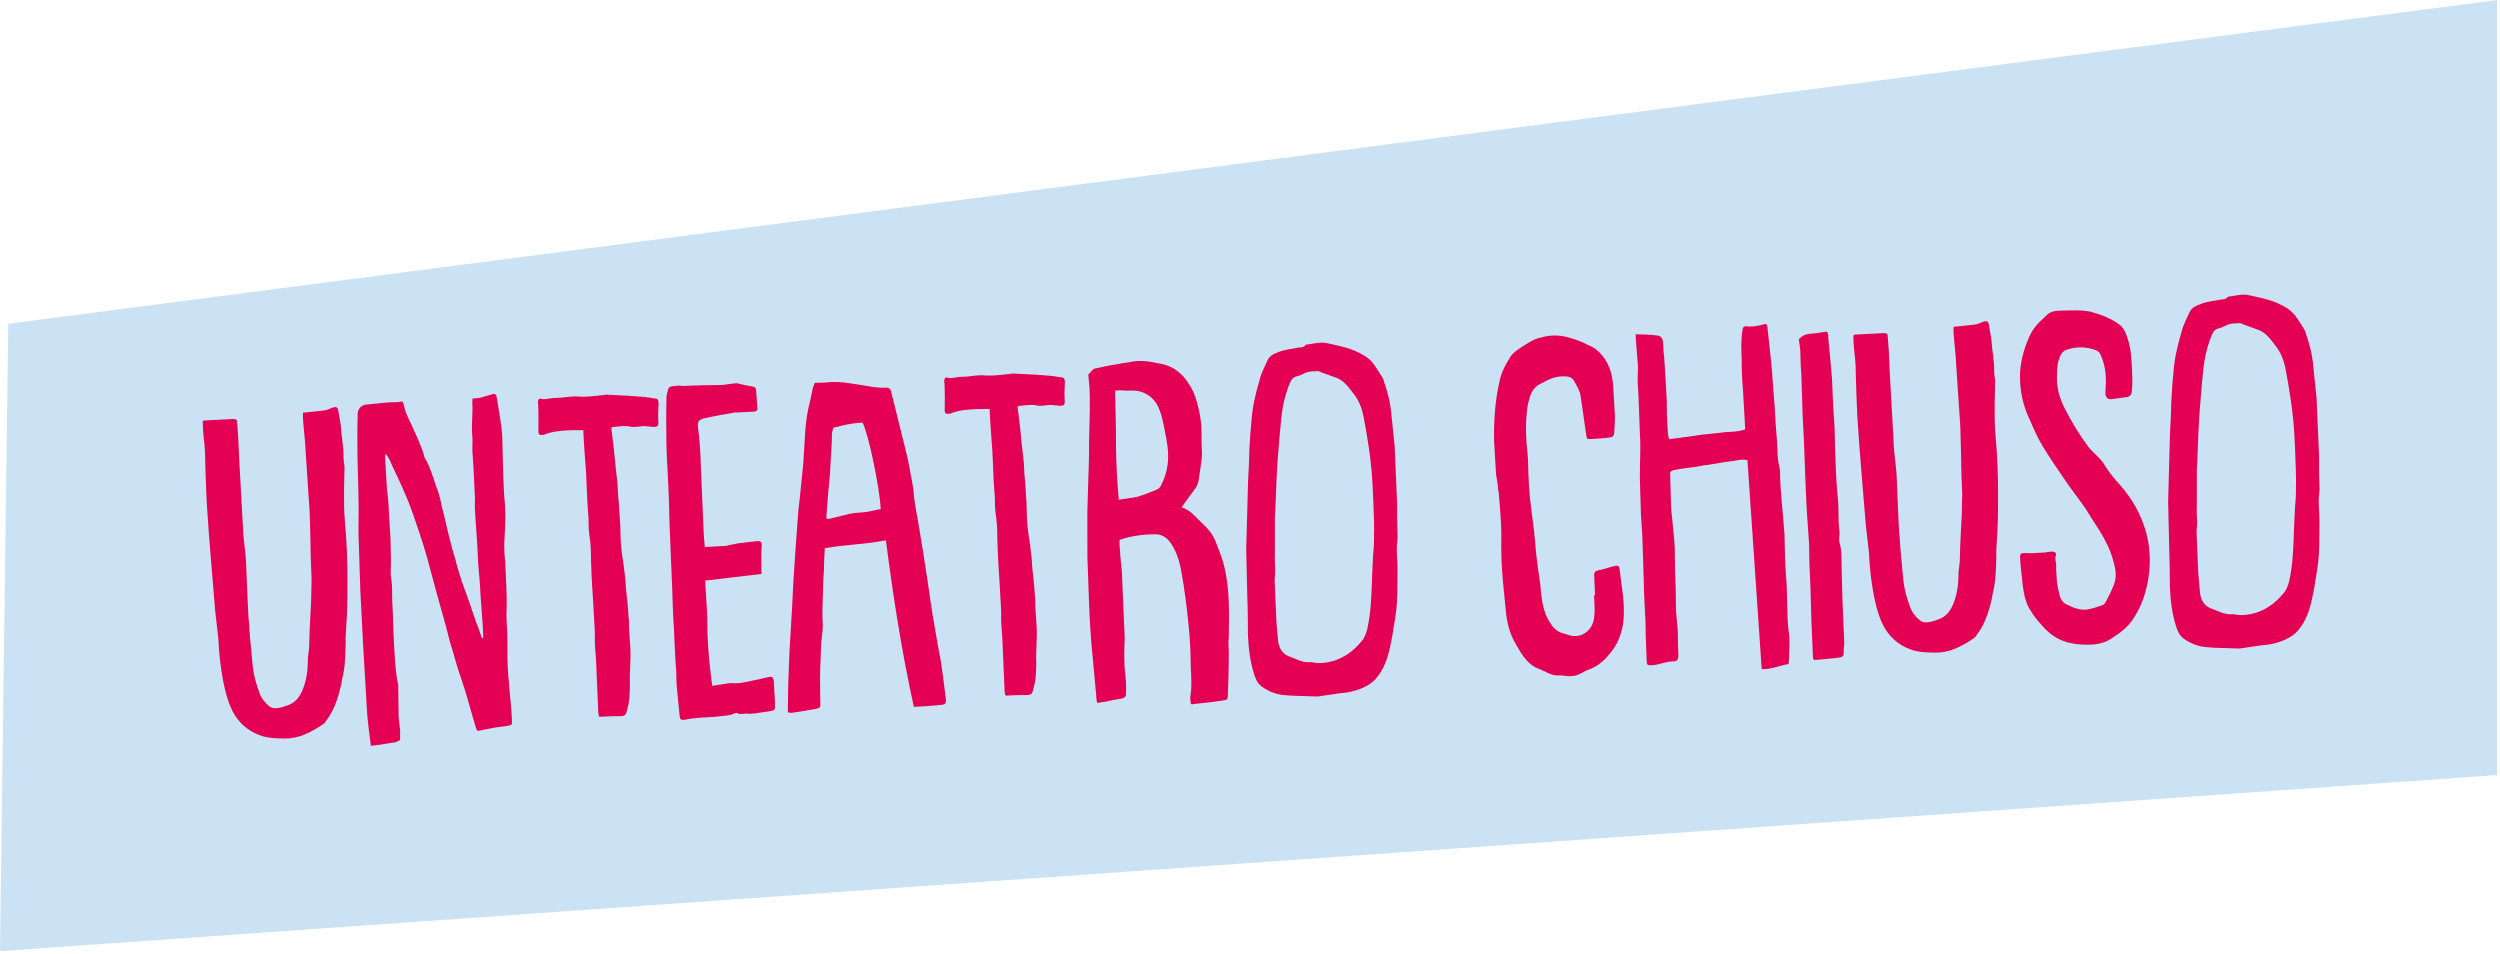
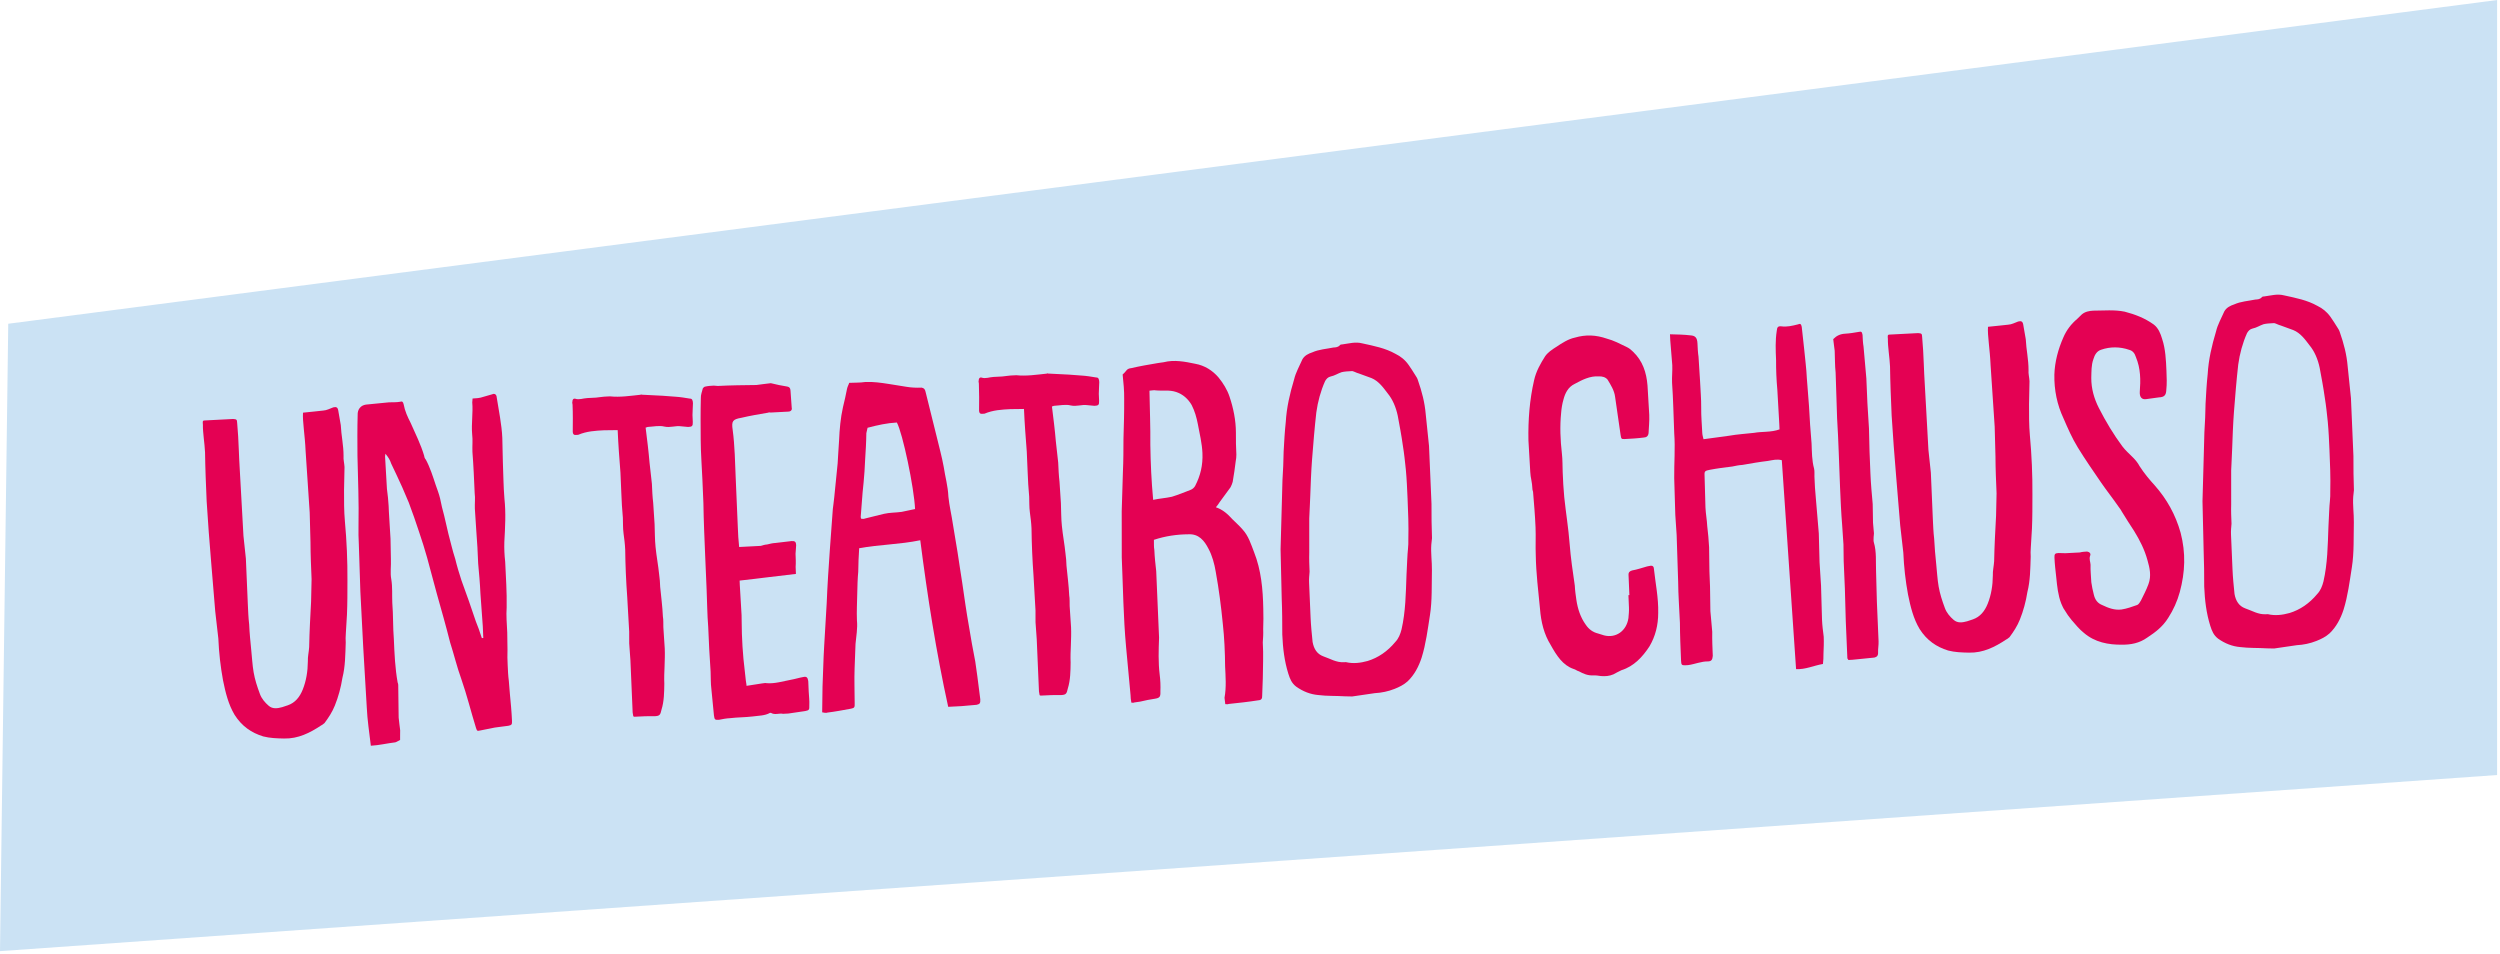
<svg xmlns="http://www.w3.org/2000/svg" width="100%" height="100%" viewBox="0 0 291 111" version="1.1" xml:space="preserve" style="fill-rule:evenodd;clip-rule:evenodd;stroke-linejoin:round;stroke-miterlimit:2;">
  <g transform="matrix(0.920365,0,0,1.6692,-81.0529,-833.065)">
    <path d="M89.109,521.656L88.066,565.407L403.878,553.126L403.878,499.082L89.109,521.656Z" style="fill:rgb(203,226,244);" />
  </g>
-   <g transform="matrix(1.48417,-0.0772188,0.0700293,1.63654,77.5389,84.8914)">
+   <g transform="matrix(1.48417,-0.0772188,0.0700293,1.63654,81.5389,84.8914)">
    <g transform="matrix(37.856,-8.88178e-16,0,37.856,-9.304,-7.10543e-15)">
      <path d="M0.101,-0.569C0.101,-0.541 0.102,-0.515 0.103,-0.489L0.103,-0.45C0.103,-0.435 0.103,-0.42 0.104,-0.404C0.104,-0.395 0.103,-0.385 0.104,-0.375C0.105,-0.365 0.106,-0.355 0.106,-0.344C0.105,-0.315 0.105,-0.285 0.106,-0.255C0.106,-0.233 0.107,-0.212 0.107,-0.19C0.107,-0.183 0.106,-0.175 0.106,-0.168C0.106,-0.157 0.107,-0.147 0.107,-0.136L0.107,-0.038C0.107,-0.036 0.108,-0.033 0.108,-0.031C0.109,-0.03 0.11,-0.03 0.111,-0.03C0.125,-0.03 0.138,-0.03 0.152,-0.029C0.163,-0.029 0.164,-0.031 0.167,-0.041C0.173,-0.056 0.174,-0.073 0.175,-0.089C0.175,-0.1 0.176,-0.111 0.177,-0.121C0.178,-0.133 0.179,-0.144 0.179,-0.155C0.179,-0.168 0.178,-0.181 0.178,-0.195C0.178,-0.201 0.179,-0.209 0.178,-0.215C0.178,-0.234 0.176,-0.253 0.175,-0.271C0.175,-0.279 0.175,-0.286 0.174,-0.294C0.173,-0.311 0.17,-0.329 0.169,-0.346C0.168,-0.36 0.169,-0.375 0.169,-0.389C0.169,-0.402 0.168,-0.416 0.168,-0.429C0.167,-0.441 0.167,-0.453 0.167,-0.465C0.166,-0.478 0.165,-0.492 0.164,-0.505C0.163,-0.527 0.161,-0.549 0.159,-0.571C0.161,-0.571 0.162,-0.572 0.164,-0.572C0.175,-0.572 0.188,-0.574 0.198,-0.571C0.21,-0.568 0.221,-0.572 0.232,-0.57C0.237,-0.569 0.242,-0.569 0.247,-0.568C0.255,-0.568 0.257,-0.569 0.257,-0.577L0.257,-0.59C0.258,-0.598 0.258,-0.605 0.259,-0.612C0.259,-0.617 0.258,-0.621 0.253,-0.621C0.243,-0.623 0.233,-0.625 0.223,-0.626C0.214,-0.627 0.206,-0.628 0.197,-0.629C0.183,-0.63 0.168,-0.632 0.154,-0.633C0.153,-0.634 0.152,-0.633 0.151,-0.633C0.13,-0.632 0.109,-0.63 0.088,-0.633L0.076,-0.633C0.07,-0.633 0.064,-0.632 0.059,-0.632L0.041,-0.632C0.032,-0.632 0.024,-0.629 0.016,-0.632C0.012,-0.633 0.01,-0.63 0.01,-0.627C0.009,-0.625 0.01,-0.623 0.01,-0.621C0.01,-0.604 0.009,-0.587 0.008,-0.57C0.008,-0.566 0.01,-0.564 0.013,-0.564L0.019,-0.564C0.037,-0.57 0.055,-0.57 0.073,-0.57C0.081,-0.57 0.09,-0.569 0.101,-0.569Z" style="fill:rgb(228,1,83);fill-rule:nonzero;" />
    </g>
    <g transform="matrix(37.856,0,0,37.856,0,0)">
      <path d="M0.099,-0.077C0.099,-0.082 0.098,-0.084 0.098,-0.087C0.097,-0.101 0.096,-0.114 0.095,-0.128C0.094,-0.144 0.094,-0.159 0.094,-0.175C0.094,-0.187 0.095,-0.199 0.095,-0.21C0.095,-0.229 0.094,-0.248 0.094,-0.266L0.094,-0.275C0.134,-0.277 0.172,-0.28 0.211,-0.282L0.211,-0.295C0.212,-0.303 0.212,-0.312 0.212,-0.32C0.213,-0.325 0.213,-0.33 0.214,-0.336C0.214,-0.342 0.212,-0.344 0.205,-0.344C0.194,-0.343 0.182,-0.343 0.171,-0.342C0.165,-0.342 0.16,-0.341 0.154,-0.34C0.15,-0.34 0.145,-0.339 0.141,-0.338L0.096,-0.338C0.095,-0.351 0.095,-0.362 0.095,-0.374L0.095,-0.466C0.095,-0.497 0.096,-0.528 0.093,-0.558C0.091,-0.575 0.094,-0.578 0.112,-0.58C0.13,-0.583 0.149,-0.585 0.168,-0.587C0.17,-0.588 0.171,-0.587 0.173,-0.587L0.21,-0.587C0.215,-0.587 0.218,-0.59 0.217,-0.594C0.217,-0.605 0.216,-0.615 0.216,-0.626C0.216,-0.631 0.214,-0.633 0.21,-0.634C0.199,-0.636 0.187,-0.639 0.176,-0.642C0.171,-0.642 0.165,-0.641 0.16,-0.641C0.155,-0.641 0.151,-0.64 0.146,-0.64C0.119,-0.641 0.093,-0.642 0.066,-0.642C0.063,-0.642 0.061,-0.643 0.058,-0.643C0.052,-0.643 0.046,-0.643 0.04,-0.642C0.038,-0.642 0.036,-0.64 0.035,-0.639C0.033,-0.633 0.03,-0.627 0.03,-0.621C0.028,-0.595 0.027,-0.568 0.026,-0.542C0.025,-0.518 0.026,-0.493 0.026,-0.469L0.026,-0.424C0.025,-0.39 0.025,-0.356 0.025,-0.323L0.025,-0.262C0.025,-0.238 0.024,-0.215 0.025,-0.191C0.025,-0.163 0.025,-0.135 0.026,-0.107C0.026,-0.096 0.025,-0.085 0.026,-0.075C0.027,-0.058 0.028,-0.042 0.029,-0.025C0.03,-0.017 0.03,-0.016 0.039,-0.016C0.046,-0.017 0.054,-0.018 0.062,-0.018C0.078,-0.019 0.093,-0.018 0.109,-0.019C0.121,-0.02 0.134,-0.019 0.145,-0.024L0.147,-0.024C0.155,-0.019 0.164,-0.023 0.172,-0.021L0.183,-0.021C0.194,-0.022 0.206,-0.023 0.218,-0.024C0.226,-0.025 0.227,-0.026 0.227,-0.034C0.228,-0.043 0.227,-0.052 0.227,-0.06L0.227,-0.08C0.226,-0.087 0.224,-0.089 0.217,-0.088C0.208,-0.087 0.2,-0.085 0.191,-0.084C0.174,-0.082 0.158,-0.078 0.141,-0.08C0.138,-0.081 0.135,-0.08 0.131,-0.08C0.121,-0.079 0.111,-0.078 0.099,-0.077Z" style="fill:rgb(228,1,83);fill-rule:nonzero;" />
    </g>
    <g transform="matrix(37.856,0,0,37.856,8.97187,0)">
      <path d="M0.234,-0.333C0.244,-0.226 0.257,-0.122 0.277,-0.018L0.305,-0.018C0.315,-0.018 0.326,-0.019 0.336,-0.019C0.343,-0.02 0.344,-0.022 0.344,-0.029C0.343,-0.043 0.341,-0.058 0.34,-0.072C0.339,-0.081 0.338,-0.091 0.337,-0.1C0.333,-0.123 0.33,-0.145 0.327,-0.167C0.323,-0.194 0.32,-0.222 0.317,-0.249C0.315,-0.268 0.312,-0.287 0.31,-0.307C0.308,-0.324 0.305,-0.342 0.303,-0.359C0.301,-0.377 0.297,-0.395 0.296,-0.412C0.296,-0.432 0.291,-0.45 0.289,-0.468C0.286,-0.488 0.281,-0.507 0.277,-0.526C0.271,-0.554 0.264,-0.583 0.258,-0.611C0.257,-0.616 0.255,-0.618 0.25,-0.619C0.24,-0.619 0.229,-0.62 0.219,-0.622C0.207,-0.624 0.195,-0.627 0.183,-0.629C0.167,-0.632 0.151,-0.635 0.134,-0.635C0.123,-0.634 0.113,-0.635 0.101,-0.635C0.1,-0.632 0.097,-0.628 0.096,-0.624C0.093,-0.613 0.09,-0.602 0.086,-0.59C0.08,-0.57 0.077,-0.549 0.075,-0.528C0.073,-0.514 0.072,-0.5 0.07,-0.485C0.067,-0.464 0.063,-0.443 0.06,-0.422C0.059,-0.414 0.057,-0.407 0.056,-0.4C0.053,-0.374 0.049,-0.348 0.046,-0.322C0.042,-0.29 0.038,-0.257 0.035,-0.224C0.032,-0.198 0.029,-0.171 0.026,-0.144C0.025,-0.138 0.025,-0.131 0.024,-0.125C0.022,-0.106 0.021,-0.087 0.019,-0.068C0.018,-0.052 0.017,-0.036 0.016,-0.02C0.02,-0.019 0.024,-0.018 0.027,-0.019C0.043,-0.02 0.059,-0.022 0.076,-0.024C0.083,-0.025 0.084,-0.026 0.084,-0.034C0.085,-0.056 0.085,-0.078 0.087,-0.1C0.088,-0.115 0.09,-0.13 0.091,-0.145C0.093,-0.159 0.097,-0.174 0.096,-0.189C0.096,-0.206 0.098,-0.223 0.099,-0.239C0.1,-0.253 0.101,-0.267 0.103,-0.28C0.104,-0.294 0.105,-0.309 0.107,-0.324C0.149,-0.329 0.191,-0.327 0.234,-0.333ZM0.135,-0.549C0.156,-0.553 0.176,-0.556 0.196,-0.556C0.207,-0.536 0.226,-0.432 0.226,-0.392C0.217,-0.391 0.207,-0.389 0.198,-0.388C0.186,-0.387 0.173,-0.388 0.161,-0.386C0.148,-0.384 0.134,-0.381 0.121,-0.379C0.119,-0.378 0.117,-0.379 0.114,-0.379C0.113,-0.38 0.113,-0.382 0.113,-0.383C0.115,-0.398 0.117,-0.413 0.119,-0.428C0.12,-0.435 0.121,-0.441 0.122,-0.447C0.124,-0.461 0.126,-0.475 0.127,-0.488C0.129,-0.505 0.131,-0.522 0.132,-0.539C0.133,-0.542 0.134,-0.546 0.135,-0.549Z" style="fill:rgb(228,1,83);fill-rule:nonzero;" />
    </g>
    <g transform="matrix(37.856,0,0,37.856,22.5622,0)">
      <path d="M0.101,-0.569C0.101,-0.541 0.102,-0.515 0.103,-0.489L0.103,-0.45C0.103,-0.435 0.103,-0.42 0.104,-0.404C0.104,-0.395 0.103,-0.385 0.104,-0.375C0.105,-0.365 0.106,-0.355 0.106,-0.344C0.105,-0.315 0.105,-0.285 0.106,-0.255C0.106,-0.233 0.107,-0.212 0.107,-0.19C0.107,-0.183 0.106,-0.175 0.106,-0.168C0.106,-0.157 0.107,-0.147 0.107,-0.136L0.107,-0.038C0.107,-0.036 0.108,-0.033 0.108,-0.031C0.109,-0.03 0.11,-0.03 0.111,-0.03C0.125,-0.03 0.138,-0.03 0.152,-0.029C0.163,-0.029 0.164,-0.031 0.167,-0.041C0.173,-0.056 0.174,-0.073 0.175,-0.089C0.175,-0.1 0.176,-0.111 0.177,-0.121C0.178,-0.133 0.179,-0.144 0.179,-0.155C0.179,-0.168 0.178,-0.181 0.178,-0.195C0.178,-0.201 0.179,-0.209 0.178,-0.215C0.178,-0.234 0.176,-0.253 0.175,-0.271C0.175,-0.279 0.175,-0.286 0.174,-0.294C0.173,-0.311 0.17,-0.329 0.169,-0.346C0.168,-0.36 0.169,-0.375 0.169,-0.389C0.169,-0.402 0.168,-0.416 0.168,-0.429C0.167,-0.441 0.167,-0.453 0.167,-0.465C0.166,-0.478 0.165,-0.492 0.164,-0.505C0.163,-0.527 0.161,-0.549 0.159,-0.571C0.161,-0.571 0.162,-0.572 0.164,-0.572C0.175,-0.572 0.188,-0.574 0.198,-0.571C0.21,-0.568 0.221,-0.572 0.232,-0.57C0.237,-0.569 0.242,-0.569 0.247,-0.568C0.255,-0.568 0.257,-0.569 0.257,-0.577L0.257,-0.59C0.258,-0.598 0.258,-0.605 0.259,-0.612C0.259,-0.617 0.258,-0.621 0.253,-0.621C0.243,-0.623 0.233,-0.625 0.223,-0.626C0.214,-0.627 0.206,-0.628 0.197,-0.629C0.183,-0.63 0.168,-0.632 0.154,-0.633C0.153,-0.634 0.152,-0.633 0.151,-0.633C0.13,-0.632 0.109,-0.63 0.088,-0.633L0.076,-0.633C0.07,-0.633 0.064,-0.632 0.059,-0.632L0.041,-0.632C0.032,-0.632 0.024,-0.629 0.016,-0.632C0.012,-0.633 0.01,-0.63 0.01,-0.627C0.009,-0.625 0.01,-0.623 0.01,-0.621C0.01,-0.604 0.009,-0.587 0.008,-0.57C0.008,-0.566 0.01,-0.564 0.013,-0.564L0.019,-0.564C0.037,-0.57 0.055,-0.57 0.073,-0.57C0.081,-0.57 0.09,-0.569 0.101,-0.569Z" style="fill:rgb(228,1,83);fill-rule:nonzero;" />
    </g>
    <g transform="matrix(37.856,0,0,37.856,32.6697,0)">
      <path d="M0.222,-0.366C0.225,-0.369 0.228,-0.372 0.23,-0.375C0.238,-0.384 0.246,-0.393 0.254,-0.402C0.256,-0.405 0.258,-0.409 0.259,-0.412C0.262,-0.425 0.265,-0.438 0.267,-0.45C0.268,-0.454 0.269,-0.459 0.269,-0.463C0.269,-0.476 0.269,-0.49 0.27,-0.504C0.271,-0.527 0.267,-0.55 0.26,-0.572C0.256,-0.585 0.248,-0.598 0.239,-0.609C0.227,-0.623 0.211,-0.633 0.192,-0.637C0.171,-0.642 0.149,-0.647 0.127,-0.643C0.123,-0.643 0.119,-0.642 0.115,-0.642C0.096,-0.64 0.077,-0.638 0.059,-0.635C0.056,-0.635 0.052,-0.634 0.05,-0.632C0.047,-0.629 0.044,-0.626 0.041,-0.624C0.042,-0.609 0.043,-0.593 0.042,-0.578C0.041,-0.553 0.039,-0.528 0.037,-0.503C0.036,-0.483 0.035,-0.462 0.033,-0.442C0.031,-0.417 0.029,-0.393 0.027,-0.368C0.026,-0.339 0.024,-0.31 0.023,-0.281C0.023,-0.225 0.021,-0.169 0.024,-0.113C0.026,-0.083 0.027,-0.052 0.029,-0.022C0.029,-0.018 0.029,-0.013 0.03,-0.008C0.032,-0.008 0.034,-0.007 0.036,-0.008C0.04,-0.008 0.044,-0.009 0.048,-0.009C0.059,-0.011 0.069,-0.012 0.079,-0.013C0.089,-0.014 0.091,-0.016 0.091,-0.026C0.092,-0.037 0.092,-0.047 0.091,-0.058C0.089,-0.081 0.091,-0.104 0.093,-0.127L0.093,-0.252C0.092,-0.265 0.091,-0.278 0.091,-0.292C0.09,-0.298 0.091,-0.305 0.091,-0.311C0.115,-0.317 0.139,-0.319 0.163,-0.318C0.184,-0.318 0.195,-0.305 0.203,-0.289C0.21,-0.276 0.214,-0.26 0.216,-0.245C0.221,-0.212 0.224,-0.18 0.226,-0.147C0.228,-0.12 0.228,-0.094 0.227,-0.067C0.227,-0.048 0.228,-0.028 0.223,-0.008C0.223,-0.004 0.224,-0 0.224,0.004C0.227,0.004 0.229,0.005 0.231,0.004C0.252,0.003 0.272,0.002 0.293,-0C0.299,-0 0.301,-0.003 0.301,-0.008C0.303,-0.03 0.305,-0.052 0.306,-0.073C0.307,-0.085 0.307,-0.096 0.307,-0.108C0.308,-0.116 0.309,-0.124 0.309,-0.133C0.31,-0.146 0.311,-0.159 0.311,-0.171C0.312,-0.208 0.31,-0.244 0.297,-0.278C0.291,-0.294 0.287,-0.309 0.275,-0.322C0.269,-0.329 0.262,-0.335 0.255,-0.342C0.246,-0.352 0.236,-0.361 0.222,-0.366ZM0.093,-0.386C0.091,-0.422 0.091,-0.455 0.092,-0.489C0.094,-0.523 0.094,-0.557 0.095,-0.591C0.1,-0.591 0.104,-0.592 0.108,-0.591C0.122,-0.589 0.136,-0.591 0.15,-0.586C0.164,-0.581 0.174,-0.572 0.181,-0.56C0.187,-0.548 0.19,-0.536 0.192,-0.524C0.195,-0.505 0.199,-0.487 0.199,-0.469C0.199,-0.446 0.193,-0.427 0.181,-0.408C0.179,-0.405 0.175,-0.402 0.171,-0.401C0.158,-0.397 0.145,-0.393 0.132,-0.39C0.119,-0.388 0.106,-0.388 0.093,-0.386Z" style="fill:rgb(228,1,83);fill-rule:nonzero;" />
    </g>
    <g transform="matrix(37.856,0,0,37.856,45.0865,0)">
      <path d="M0.34,-0.351L0.34,-0.46C0.339,-0.48 0.337,-0.5 0.336,-0.52C0.335,-0.542 0.33,-0.563 0.323,-0.584C0.322,-0.588 0.32,-0.591 0.318,-0.594C0.314,-0.601 0.309,-0.608 0.305,-0.614C0.298,-0.624 0.289,-0.631 0.279,-0.636C0.258,-0.648 0.235,-0.653 0.211,-0.659C0.197,-0.663 0.184,-0.66 0.17,-0.659C0.168,-0.659 0.166,-0.659 0.165,-0.658C0.161,-0.654 0.156,-0.654 0.151,-0.654C0.137,-0.652 0.121,-0.652 0.107,-0.647C0.099,-0.645 0.091,-0.642 0.086,-0.635C0.079,-0.622 0.071,-0.611 0.067,-0.598C0.057,-0.572 0.049,-0.546 0.046,-0.519C0.043,-0.501 0.041,-0.483 0.039,-0.464C0.038,-0.446 0.036,-0.428 0.034,-0.41C0.033,-0.397 0.032,-0.384 0.031,-0.371C0.029,-0.341 0.026,-0.311 0.024,-0.281C0.023,-0.25 0.023,-0.219 0.022,-0.188C0.022,-0.166 0.021,-0.143 0.02,-0.121C0.02,-0.095 0.022,-0.071 0.029,-0.047C0.032,-0.037 0.035,-0.029 0.044,-0.022C0.058,-0.012 0.073,-0.006 0.089,-0.004C0.107,-0.001 0.125,-0.001 0.144,0.001C0.149,0.001 0.154,0.002 0.159,0.002C0.175,0.001 0.19,-0.001 0.206,-0.002C0.22,-0.002 0.234,-0.004 0.247,-0.008C0.257,-0.011 0.267,-0.015 0.275,-0.021C0.289,-0.032 0.299,-0.047 0.306,-0.064C0.316,-0.089 0.321,-0.116 0.327,-0.143C0.333,-0.17 0.333,-0.199 0.335,-0.227C0.336,-0.243 0.334,-0.259 0.336,-0.275C0.337,-0.279 0.337,-0.283 0.338,-0.287C0.338,-0.308 0.339,-0.329 0.34,-0.351ZM0.188,-0.608C0.192,-0.607 0.197,-0.604 0.201,-0.603C0.211,-0.599 0.217,-0.597 0.227,-0.593C0.241,-0.587 0.25,-0.575 0.259,-0.563C0.269,-0.551 0.275,-0.536 0.278,-0.52C0.281,-0.501 0.284,-0.482 0.286,-0.463C0.288,-0.448 0.289,-0.433 0.29,-0.418C0.291,-0.4 0.291,-0.382 0.291,-0.364C0.291,-0.339 0.291,-0.313 0.289,-0.287C0.289,-0.275 0.286,-0.263 0.285,-0.25C0.284,-0.24 0.283,-0.23 0.282,-0.22C0.279,-0.186 0.277,-0.152 0.267,-0.119C0.264,-0.11 0.26,-0.102 0.253,-0.096C0.236,-0.079 0.216,-0.068 0.194,-0.063C0.179,-0.06 0.164,-0.059 0.149,-0.063L0.145,-0.063C0.129,-0.063 0.117,-0.071 0.103,-0.076C0.09,-0.081 0.084,-0.091 0.082,-0.104C0.081,-0.119 0.08,-0.135 0.08,-0.151L0.08,-0.216C0.08,-0.223 0.081,-0.229 0.082,-0.236C0.082,-0.248 0.082,-0.26 0.083,-0.272C0.084,-0.293 0.085,-0.314 0.086,-0.336C0.087,-0.349 0.089,-0.363 0.09,-0.377C0.092,-0.4 0.094,-0.423 0.097,-0.446C0.101,-0.476 0.105,-0.505 0.11,-0.534C0.114,-0.554 0.121,-0.574 0.131,-0.592C0.134,-0.596 0.137,-0.599 0.143,-0.6C0.151,-0.601 0.158,-0.605 0.166,-0.607C0.172,-0.608 0.179,-0.608 0.188,-0.608Z" style="fill:rgb(228,1,83);fill-rule:nonzero;" />
    </g>
    <g transform="matrix(37.856,0,0,37.856,64.9609,0)">
      <path d="M0.216,-0.161L0.214,-0.161L0.214,-0.138C0.214,-0.131 0.213,-0.125 0.212,-0.118C0.207,-0.094 0.184,-0.081 0.16,-0.088C0.156,-0.089 0.152,-0.091 0.148,-0.092C0.137,-0.095 0.129,-0.101 0.123,-0.11C0.113,-0.124 0.108,-0.14 0.106,-0.157C0.105,-0.166 0.104,-0.175 0.104,-0.184C0.101,-0.21 0.098,-0.237 0.097,-0.263C0.096,-0.292 0.092,-0.321 0.09,-0.351C0.089,-0.367 0.089,-0.382 0.089,-0.398C0.089,-0.41 0.09,-0.421 0.089,-0.433C0.087,-0.458 0.087,-0.484 0.091,-0.509C0.092,-0.517 0.094,-0.526 0.097,-0.534C0.101,-0.546 0.108,-0.557 0.121,-0.562C0.137,-0.569 0.154,-0.576 0.172,-0.574C0.179,-0.574 0.186,-0.572 0.19,-0.567C0.196,-0.557 0.203,-0.546 0.204,-0.534C0.207,-0.51 0.209,-0.486 0.212,-0.462C0.213,-0.455 0.213,-0.454 0.22,-0.454C0.233,-0.454 0.247,-0.454 0.26,-0.455C0.265,-0.455 0.269,-0.457 0.27,-0.463C0.271,-0.474 0.273,-0.485 0.273,-0.497C0.273,-0.515 0.272,-0.534 0.272,-0.552C0.271,-0.577 0.264,-0.599 0.245,-0.617C0.241,-0.621 0.237,-0.624 0.233,-0.626C0.219,-0.633 0.206,-0.64 0.192,-0.644C0.17,-0.652 0.149,-0.654 0.126,-0.649C0.112,-0.647 0.099,-0.64 0.086,-0.633C0.078,-0.629 0.069,-0.624 0.063,-0.617C0.053,-0.604 0.043,-0.59 0.038,-0.573C0.027,-0.537 0.022,-0.499 0.021,-0.461C0.021,-0.441 0.022,-0.421 0.022,-0.401C0.022,-0.39 0.025,-0.384 0.025,-0.368C0.025,-0.367 0.026,-0.365 0.026,-0.364C0.027,-0.342 0.028,-0.319 0.028,-0.297C0.028,-0.28 0.026,-0.262 0.026,-0.245C0.025,-0.211 0.028,-0.178 0.03,-0.144C0.031,-0.119 0.036,-0.096 0.049,-0.075C0.06,-0.055 0.072,-0.036 0.094,-0.028C0.098,-0.027 0.101,-0.024 0.105,-0.023C0.114,-0.018 0.123,-0.014 0.134,-0.014C0.139,-0.014 0.145,-0.013 0.15,-0.012C0.159,-0.011 0.167,-0.011 0.176,-0.014C0.181,-0.016 0.187,-0.019 0.193,-0.021C0.219,-0.027 0.238,-0.044 0.253,-0.063C0.266,-0.081 0.273,-0.102 0.274,-0.125C0.276,-0.153 0.271,-0.18 0.269,-0.208C0.269,-0.212 0.267,-0.214 0.263,-0.214C0.26,-0.214 0.257,-0.213 0.255,-0.213C0.245,-0.211 0.234,-0.208 0.224,-0.207C0.219,-0.206 0.216,-0.204 0.216,-0.199L0.216,-0.161Z" style="fill:rgb(228,1,83);fill-rule:nonzero;" />
    </g>
    <g transform="matrix(37.856,0,0,37.856,76.0906,0)">
      <path d="M0.029,-0.646L0.029,-0.635C0.03,-0.619 0.03,-0.604 0.031,-0.588C0.031,-0.577 0.029,-0.566 0.029,-0.555C0.03,-0.524 0.029,-0.492 0.029,-0.46C0.03,-0.432 0.026,-0.404 0.025,-0.376C0.025,-0.353 0.024,-0.33 0.024,-0.307C0.024,-0.294 0.025,-0.282 0.025,-0.269C0.025,-0.24 0.024,-0.211 0.024,-0.182C0.023,-0.156 0.024,-0.13 0.024,-0.104C0.023,-0.081 0.023,-0.057 0.023,-0.033C0.023,-0.025 0.024,-0.024 0.032,-0.024L0.037,-0.024C0.051,-0.025 0.065,-0.03 0.079,-0.029C0.086,-0.029 0.088,-0.032 0.089,-0.039C0.089,-0.054 0.089,-0.069 0.09,-0.084C0.09,-0.091 0.089,-0.098 0.089,-0.104C0.089,-0.111 0.088,-0.117 0.088,-0.123C0.088,-0.134 0.089,-0.144 0.089,-0.155C0.09,-0.174 0.089,-0.193 0.09,-0.212C0.09,-0.222 0.091,-0.233 0.091,-0.243C0.091,-0.256 0.09,-0.27 0.089,-0.283C0.089,-0.294 0.087,-0.306 0.087,-0.318C0.087,-0.338 0.088,-0.359 0.088,-0.38C0.088,-0.384 0.089,-0.386 0.093,-0.387C0.095,-0.387 0.097,-0.388 0.099,-0.388C0.115,-0.39 0.13,-0.391 0.146,-0.392C0.153,-0.393 0.16,-0.394 0.167,-0.394C0.185,-0.396 0.203,-0.398 0.22,-0.399C0.23,-0.4 0.239,-0.402 0.249,-0.399C0.253,-0.268 0.256,-0.138 0.26,-0.006C0.279,-0.004 0.297,-0.011 0.316,-0.013C0.317,-0.019 0.318,-0.026 0.318,-0.032C0.319,-0.043 0.32,-0.053 0.32,-0.064C0.319,-0.075 0.318,-0.085 0.318,-0.096C0.318,-0.117 0.319,-0.138 0.319,-0.16C0.319,-0.174 0.318,-0.189 0.318,-0.204C0.318,-0.222 0.319,-0.24 0.319,-0.258C0.318,-0.28 0.317,-0.302 0.316,-0.324C0.315,-0.338 0.315,-0.351 0.315,-0.365C0.315,-0.37 0.316,-0.375 0.315,-0.38C0.311,-0.396 0.312,-0.411 0.312,-0.427C0.311,-0.451 0.31,-0.475 0.31,-0.498C0.309,-0.516 0.309,-0.533 0.308,-0.55C0.308,-0.569 0.306,-0.587 0.305,-0.606C0.304,-0.62 0.303,-0.633 0.302,-0.647C0.301,-0.652 0.3,-0.654 0.294,-0.652C0.283,-0.65 0.271,-0.648 0.26,-0.65C0.253,-0.651 0.251,-0.649 0.25,-0.642C0.246,-0.624 0.246,-0.606 0.246,-0.587C0.245,-0.569 0.245,-0.55 0.246,-0.531C0.246,-0.51 0.247,-0.489 0.247,-0.467L0.247,-0.457C0.229,-0.452 0.211,-0.455 0.194,-0.453C0.177,-0.452 0.16,-0.452 0.142,-0.45C0.125,-0.449 0.107,-0.447 0.089,-0.446C0.088,-0.451 0.087,-0.454 0.087,-0.458C0.087,-0.474 0.086,-0.489 0.087,-0.505C0.088,-0.522 0.087,-0.539 0.087,-0.556C0.087,-0.571 0.086,-0.586 0.086,-0.601C0.085,-0.609 0.085,-0.618 0.085,-0.626C0.085,-0.637 0.081,-0.641 0.071,-0.642C0.058,-0.644 0.044,-0.645 0.029,-0.646Z" style="fill:rgb(228,1,83);fill-rule:nonzero;" />
    </g>
    <g transform="matrix(37.856,0,0,37.856,89.0373,0)">
      <path d="M0.024,-0.621C0.025,-0.613 0.025,-0.606 0.026,-0.599C0.026,-0.585 0.025,-0.571 0.026,-0.558C0.026,-0.529 0.025,-0.5 0.025,-0.472C0.026,-0.429 0.025,-0.385 0.025,-0.342C0.025,-0.318 0.025,-0.295 0.026,-0.272C0.026,-0.26 0.027,-0.247 0.027,-0.235C0.027,-0.224 0.026,-0.214 0.026,-0.204L0.026,-0.152C0.026,-0.132 0.025,-0.111 0.025,-0.091L0.025,-0.021C0.025,-0.021 0.026,-0.02 0.027,-0.018L0.035,-0.018C0.051,-0.019 0.066,-0.019 0.081,-0.02C0.086,-0.021 0.089,-0.023 0.089,-0.029C0.089,-0.036 0.091,-0.043 0.091,-0.05L0.091,-0.124C0.091,-0.143 0.092,-0.162 0.092,-0.181C0.092,-0.199 0.095,-0.218 0.09,-0.236C0.089,-0.239 0.09,-0.242 0.09,-0.246C0.09,-0.248 0.091,-0.25 0.091,-0.253C0.091,-0.259 0.09,-0.266 0.09,-0.273C0.09,-0.284 0.091,-0.296 0.091,-0.308C0.09,-0.327 0.089,-0.346 0.089,-0.365C0.089,-0.393 0.089,-0.421 0.09,-0.45C0.09,-0.466 0.089,-0.481 0.089,-0.497L0.089,-0.544C0.088,-0.564 0.087,-0.584 0.086,-0.604C0.085,-0.611 0.085,-0.618 0.085,-0.626C0.084,-0.632 0.083,-0.633 0.077,-0.632C0.068,-0.631 0.058,-0.63 0.049,-0.63C0.039,-0.63 0.031,-0.627 0.024,-0.621Z" style="fill:rgb(228,1,83);fill-rule:nonzero;" />
    </g>
    <g transform="matrix(37.856,0,0,37.856,93.3529,0)">
      <path d="M0.231,-0.629C0.229,-0.612 0.233,-0.588 0.233,-0.556C0.234,-0.518 0.235,-0.479 0.236,-0.441C0.236,-0.422 0.235,-0.403 0.235,-0.385C0.234,-0.362 0.234,-0.339 0.234,-0.316C0.233,-0.302 0.232,-0.288 0.231,-0.274C0.228,-0.246 0.225,-0.218 0.223,-0.189C0.222,-0.18 0.219,-0.171 0.219,-0.162C0.218,-0.144 0.214,-0.126 0.206,-0.11C0.199,-0.096 0.189,-0.086 0.174,-0.082C0.17,-0.081 0.166,-0.08 0.162,-0.079C0.152,-0.077 0.142,-0.076 0.134,-0.083C0.127,-0.089 0.12,-0.097 0.117,-0.106C0.112,-0.12 0.108,-0.133 0.106,-0.147C0.104,-0.161 0.104,-0.175 0.103,-0.189C0.102,-0.205 0.101,-0.221 0.101,-0.237C0.1,-0.249 0.1,-0.262 0.1,-0.275L0.1,-0.361C0.099,-0.375 0.098,-0.39 0.097,-0.404C0.097,-0.428 0.096,-0.452 0.096,-0.476C0.096,-0.499 0.095,-0.523 0.095,-0.546L0.095,-0.566C0.095,-0.583 0.095,-0.599 0.094,-0.616C0.094,-0.623 0.093,-0.623 0.086,-0.624L0.026,-0.624C0.022,-0.624 0.023,-0.62 0.023,-0.616C0.022,-0.601 0.025,-0.581 0.025,-0.564C0.024,-0.534 0.024,-0.503 0.024,-0.472C0.025,-0.433 0.026,-0.395 0.028,-0.356C0.029,-0.326 0.031,-0.295 0.032,-0.265C0.033,-0.248 0.035,-0.231 0.036,-0.214C0.036,-0.187 0.038,-0.161 0.042,-0.135C0.046,-0.112 0.051,-0.089 0.063,-0.069C0.077,-0.047 0.096,-0.034 0.12,-0.026C0.134,-0.022 0.148,-0.021 0.163,-0.02C0.192,-0.018 0.217,-0.028 0.241,-0.041C0.244,-0.042 0.246,-0.044 0.248,-0.045C0.257,-0.055 0.265,-0.065 0.271,-0.077C0.279,-0.093 0.285,-0.11 0.289,-0.128C0.296,-0.149 0.297,-0.171 0.299,-0.194C0.299,-0.199 0.299,-0.205 0.3,-0.211C0.301,-0.223 0.303,-0.234 0.304,-0.246C0.306,-0.267 0.307,-0.289 0.308,-0.31C0.31,-0.347 0.31,-0.384 0.308,-0.421C0.307,-0.441 0.308,-0.46 0.309,-0.48C0.31,-0.494 0.311,-0.509 0.312,-0.523C0.312,-0.53 0.31,-0.537 0.311,-0.544C0.312,-0.564 0.308,-0.583 0.308,-0.602C0.307,-0.611 0.305,-0.621 0.304,-0.63C0.303,-0.636 0.3,-0.637 0.294,-0.636C0.287,-0.634 0.28,-0.631 0.273,-0.631C0.26,-0.63 0.247,-0.63 0.231,-0.629Z" style="fill:rgb(228,1,83);fill-rule:nonzero;" />
    </g>
    <g transform="matrix(37.856,0,0,37.856,105.921,0)">
      <path d="M0.264,-0.529C0.264,-0.549 0.264,-0.57 0.258,-0.589C0.255,-0.6 0.251,-0.61 0.242,-0.617C0.224,-0.63 0.204,-0.638 0.183,-0.644C0.162,-0.649 0.14,-0.648 0.118,-0.649C0.11,-0.649 0.101,-0.648 0.094,-0.643C0.091,-0.641 0.087,-0.637 0.084,-0.635C0.071,-0.626 0.061,-0.615 0.054,-0.602C0.042,-0.58 0.034,-0.557 0.032,-0.533C0.03,-0.504 0.035,-0.476 0.047,-0.45C0.055,-0.431 0.063,-0.412 0.074,-0.394C0.088,-0.371 0.104,-0.348 0.119,-0.326C0.13,-0.31 0.142,-0.295 0.153,-0.279C0.155,-0.276 0.157,-0.274 0.159,-0.27C0.167,-0.257 0.175,-0.244 0.183,-0.232C0.194,-0.214 0.203,-0.196 0.208,-0.176C0.212,-0.161 0.215,-0.146 0.208,-0.131C0.203,-0.12 0.197,-0.111 0.191,-0.101C0.189,-0.098 0.186,-0.094 0.183,-0.093C0.172,-0.09 0.161,-0.087 0.15,-0.086C0.136,-0.085 0.123,-0.09 0.111,-0.096C0.101,-0.1 0.096,-0.107 0.094,-0.117C0.092,-0.125 0.091,-0.132 0.09,-0.14C0.09,-0.151 0.089,-0.162 0.09,-0.173C0.09,-0.178 0.087,-0.184 0.09,-0.19C0.092,-0.194 0.089,-0.197 0.084,-0.198C0.079,-0.198 0.074,-0.198 0.069,-0.197L0.039,-0.197C0.034,-0.197 0.03,-0.198 0.025,-0.198C0.018,-0.198 0.016,-0.197 0.016,-0.19C0.016,-0.177 0.017,-0.165 0.018,-0.152C0.019,-0.136 0.02,-0.119 0.026,-0.103C0.028,-0.099 0.029,-0.095 0.032,-0.091C0.036,-0.084 0.041,-0.077 0.046,-0.071C0.054,-0.062 0.061,-0.053 0.07,-0.046C0.092,-0.027 0.12,-0.021 0.148,-0.02C0.166,-0.019 0.184,-0.021 0.201,-0.031C0.218,-0.04 0.234,-0.05 0.246,-0.066C0.257,-0.08 0.266,-0.096 0.272,-0.113C0.285,-0.15 0.288,-0.186 0.279,-0.224C0.27,-0.259 0.253,-0.289 0.23,-0.315C0.219,-0.327 0.209,-0.339 0.2,-0.353C0.197,-0.359 0.192,-0.365 0.187,-0.37C0.18,-0.377 0.172,-0.384 0.166,-0.392C0.149,-0.415 0.134,-0.44 0.121,-0.466C0.112,-0.484 0.107,-0.503 0.108,-0.523C0.109,-0.535 0.109,-0.547 0.114,-0.558C0.117,-0.566 0.122,-0.573 0.131,-0.575C0.15,-0.58 0.17,-0.579 0.189,-0.572C0.196,-0.57 0.2,-0.565 0.202,-0.558C0.211,-0.536 0.21,-0.514 0.207,-0.492C0.206,-0.482 0.211,-0.477 0.22,-0.478C0.229,-0.479 0.237,-0.479 0.246,-0.48C0.257,-0.48 0.261,-0.483 0.262,-0.493C0.264,-0.505 0.264,-0.517 0.264,-0.529Z" style="fill:rgb(228,1,83);fill-rule:nonzero;" />
    </g>
    <g transform="matrix(37.856,0,0,37.856,117.391,0)">
      <path d="M0.34,-0.351L0.34,-0.46C0.339,-0.48 0.337,-0.5 0.336,-0.52C0.335,-0.542 0.33,-0.563 0.323,-0.584C0.322,-0.588 0.32,-0.591 0.318,-0.594C0.314,-0.601 0.309,-0.608 0.305,-0.614C0.298,-0.624 0.289,-0.631 0.279,-0.636C0.258,-0.648 0.235,-0.653 0.211,-0.659C0.197,-0.663 0.184,-0.66 0.17,-0.659C0.168,-0.659 0.166,-0.659 0.165,-0.658C0.161,-0.654 0.156,-0.654 0.151,-0.654C0.137,-0.652 0.121,-0.652 0.107,-0.647C0.099,-0.645 0.091,-0.642 0.086,-0.635C0.079,-0.622 0.071,-0.611 0.067,-0.598C0.057,-0.572 0.049,-0.546 0.046,-0.519C0.043,-0.501 0.041,-0.483 0.039,-0.464C0.038,-0.446 0.036,-0.428 0.034,-0.41C0.033,-0.397 0.032,-0.384 0.031,-0.371C0.029,-0.341 0.026,-0.311 0.024,-0.281C0.023,-0.25 0.023,-0.219 0.022,-0.188C0.022,-0.166 0.021,-0.143 0.02,-0.121C0.02,-0.095 0.022,-0.071 0.029,-0.047C0.032,-0.037 0.035,-0.029 0.044,-0.022C0.058,-0.012 0.073,-0.006 0.089,-0.004C0.107,-0.001 0.125,-0.001 0.144,0.001C0.149,0.001 0.154,0.002 0.159,0.002C0.175,0.001 0.19,-0.001 0.206,-0.002C0.22,-0.002 0.234,-0.004 0.247,-0.008C0.257,-0.011 0.267,-0.015 0.275,-0.021C0.289,-0.032 0.299,-0.047 0.306,-0.064C0.316,-0.089 0.321,-0.116 0.327,-0.143C0.333,-0.17 0.333,-0.199 0.335,-0.227C0.336,-0.243 0.334,-0.259 0.336,-0.275C0.337,-0.279 0.337,-0.283 0.338,-0.287C0.338,-0.308 0.339,-0.329 0.34,-0.351ZM0.188,-0.608C0.192,-0.607 0.197,-0.604 0.201,-0.603C0.211,-0.599 0.217,-0.597 0.227,-0.593C0.241,-0.587 0.25,-0.575 0.259,-0.563C0.269,-0.551 0.275,-0.536 0.278,-0.52C0.281,-0.501 0.284,-0.482 0.286,-0.463C0.288,-0.448 0.289,-0.433 0.29,-0.418C0.291,-0.4 0.291,-0.382 0.291,-0.364C0.291,-0.339 0.291,-0.313 0.289,-0.287C0.289,-0.275 0.286,-0.263 0.285,-0.25C0.284,-0.24 0.283,-0.23 0.282,-0.22C0.279,-0.186 0.277,-0.152 0.267,-0.119C0.264,-0.11 0.26,-0.102 0.253,-0.096C0.236,-0.079 0.216,-0.068 0.194,-0.063C0.179,-0.06 0.164,-0.059 0.149,-0.063L0.145,-0.063C0.129,-0.063 0.117,-0.071 0.103,-0.076C0.09,-0.081 0.084,-0.091 0.082,-0.104C0.081,-0.119 0.08,-0.135 0.08,-0.151L0.08,-0.216C0.08,-0.223 0.081,-0.229 0.082,-0.236C0.082,-0.248 0.082,-0.26 0.083,-0.272C0.084,-0.293 0.085,-0.314 0.086,-0.336C0.087,-0.349 0.089,-0.363 0.09,-0.377C0.092,-0.4 0.094,-0.423 0.097,-0.446C0.101,-0.476 0.105,-0.505 0.11,-0.534C0.114,-0.554 0.121,-0.574 0.131,-0.592C0.134,-0.596 0.137,-0.599 0.143,-0.6C0.151,-0.601 0.158,-0.605 0.166,-0.607C0.172,-0.608 0.179,-0.608 0.188,-0.608Z" style="fill:rgb(228,1,83);fill-rule:nonzero;" />
    </g>
  </g>
  <g transform="matrix(1.48417,-0.0772188,0.0700293,1.63654,-1266.92,15.9847)">
    <g transform="matrix(37.856,0,0,37.856,865.77,84.659)">
      <path d="M0.231,-0.629C0.229,-0.612 0.233,-0.588 0.233,-0.556C0.234,-0.518 0.235,-0.479 0.236,-0.441C0.236,-0.422 0.235,-0.403 0.235,-0.385C0.234,-0.362 0.234,-0.339 0.234,-0.316C0.233,-0.302 0.232,-0.288 0.231,-0.274C0.228,-0.246 0.225,-0.218 0.223,-0.189C0.222,-0.18 0.219,-0.171 0.219,-0.162C0.218,-0.144 0.214,-0.126 0.206,-0.11C0.199,-0.096 0.189,-0.086 0.174,-0.082C0.17,-0.081 0.166,-0.08 0.162,-0.079C0.152,-0.077 0.142,-0.076 0.134,-0.083C0.127,-0.089 0.12,-0.097 0.117,-0.106C0.112,-0.12 0.108,-0.133 0.106,-0.147C0.104,-0.161 0.104,-0.175 0.103,-0.189C0.102,-0.205 0.101,-0.221 0.101,-0.237C0.1,-0.249 0.1,-0.262 0.1,-0.275L0.1,-0.361C0.099,-0.375 0.098,-0.39 0.097,-0.404C0.097,-0.428 0.096,-0.452 0.096,-0.476C0.096,-0.499 0.095,-0.523 0.095,-0.546L0.095,-0.566C0.095,-0.583 0.095,-0.599 0.094,-0.616C0.094,-0.623 0.093,-0.623 0.086,-0.624L0.026,-0.624C0.022,-0.624 0.023,-0.62 0.023,-0.616C0.022,-0.601 0.025,-0.581 0.025,-0.564C0.024,-0.534 0.024,-0.503 0.024,-0.472C0.025,-0.433 0.026,-0.395 0.028,-0.356C0.029,-0.326 0.031,-0.295 0.032,-0.265C0.033,-0.248 0.035,-0.231 0.036,-0.214C0.036,-0.187 0.038,-0.161 0.042,-0.135C0.046,-0.112 0.051,-0.089 0.063,-0.069C0.077,-0.047 0.096,-0.034 0.12,-0.026C0.134,-0.022 0.148,-0.021 0.163,-0.02C0.192,-0.018 0.217,-0.028 0.241,-0.041C0.244,-0.042 0.246,-0.044 0.248,-0.045C0.257,-0.055 0.265,-0.065 0.271,-0.077C0.279,-0.093 0.285,-0.11 0.289,-0.128C0.296,-0.149 0.297,-0.171 0.299,-0.194C0.299,-0.199 0.299,-0.205 0.3,-0.211C0.301,-0.223 0.303,-0.234 0.304,-0.246C0.306,-0.267 0.307,-0.289 0.308,-0.31C0.31,-0.347 0.31,-0.384 0.308,-0.421C0.307,-0.441 0.308,-0.46 0.309,-0.48C0.31,-0.494 0.311,-0.509 0.312,-0.523C0.312,-0.53 0.31,-0.537 0.311,-0.544C0.312,-0.564 0.308,-0.583 0.308,-0.602C0.307,-0.611 0.305,-0.621 0.304,-0.63C0.303,-0.636 0.3,-0.637 0.294,-0.636C0.287,-0.634 0.28,-0.631 0.273,-0.631C0.26,-0.63 0.247,-0.63 0.231,-0.629Z" style="fill:rgb(228,1,83);fill-rule:nonzero;" />
    </g>
    <g transform="matrix(37.856,0,0,37.856,877.534,84.659)">
      <path d="M0.273,-0.189L0.27,-0.189C0.27,-0.19 0.269,-0.191 0.269,-0.192C0.266,-0.202 0.263,-0.211 0.259,-0.221C0.251,-0.247 0.242,-0.273 0.233,-0.299C0.229,-0.312 0.225,-0.326 0.222,-0.34C0.217,-0.356 0.214,-0.372 0.21,-0.388C0.208,-0.399 0.205,-0.411 0.203,-0.422C0.2,-0.433 0.198,-0.444 0.196,-0.455C0.194,-0.464 0.191,-0.472 0.188,-0.481C0.183,-0.497 0.178,-0.514 0.17,-0.529C0.168,-0.531 0.167,-0.534 0.167,-0.536C0.161,-0.558 0.151,-0.578 0.142,-0.599C0.136,-0.611 0.131,-0.622 0.129,-0.635C0.128,-0.64 0.126,-0.641 0.122,-0.64C0.114,-0.639 0.106,-0.64 0.099,-0.64C0.083,-0.639 0.067,-0.639 0.051,-0.638C0.04,-0.637 0.033,-0.63 0.033,-0.619C0.031,-0.594 0.03,-0.568 0.029,-0.543C0.028,-0.499 0.028,-0.455 0.025,-0.412C0.024,-0.4 0.024,-0.389 0.024,-0.377C0.024,-0.347 0.023,-0.318 0.023,-0.288C0.023,-0.253 0.024,-0.218 0.024,-0.183C0.025,-0.145 0.025,-0.108 0.026,-0.07C0.026,-0.047 0.029,-0.023 0.031,0.002C0.048,0.002 0.065,-0.001 0.082,-0.002C0.086,-0.003 0.089,-0.005 0.092,-0.006C0.092,-0.013 0.093,-0.019 0.093,-0.024C0.093,-0.028 0.092,-0.032 0.092,-0.035C0.092,-0.039 0.091,-0.044 0.091,-0.048C0.092,-0.068 0.092,-0.089 0.093,-0.109C0.093,-0.11 0.093,-0.112 0.092,-0.114C0.088,-0.141 0.088,-0.168 0.088,-0.195C0.087,-0.218 0.089,-0.241 0.088,-0.264C0.088,-0.279 0.09,-0.293 0.088,-0.308C0.086,-0.32 0.089,-0.333 0.089,-0.346C0.089,-0.359 0.09,-0.371 0.09,-0.384C0.09,-0.401 0.089,-0.418 0.089,-0.435L0.089,-0.446C0.089,-0.456 0.088,-0.467 0.087,-0.478C0.087,-0.498 0.086,-0.519 0.086,-0.539C0.086,-0.541 0.087,-0.542 0.087,-0.544C0.092,-0.538 0.096,-0.532 0.098,-0.525C0.105,-0.51 0.112,-0.495 0.119,-0.479C0.123,-0.469 0.127,-0.46 0.131,-0.45C0.138,-0.431 0.144,-0.412 0.15,-0.393C0.155,-0.377 0.16,-0.361 0.164,-0.345C0.17,-0.322 0.175,-0.299 0.181,-0.276C0.189,-0.245 0.197,-0.215 0.204,-0.184C0.211,-0.161 0.216,-0.137 0.224,-0.114C0.234,-0.084 0.241,-0.052 0.25,-0.021C0.252,-0.015 0.252,-0.015 0.259,-0.016C0.269,-0.017 0.279,-0.019 0.289,-0.02C0.298,-0.021 0.308,-0.021 0.317,-0.022C0.324,-0.023 0.325,-0.024 0.325,-0.031C0.325,-0.048 0.324,-0.065 0.323,-0.082C0.323,-0.09 0.322,-0.098 0.322,-0.106C0.321,-0.116 0.321,-0.126 0.321,-0.136C0.321,-0.145 0.321,-0.155 0.322,-0.165C0.322,-0.176 0.323,-0.187 0.323,-0.197C0.323,-0.213 0.322,-0.229 0.324,-0.244C0.326,-0.273 0.325,-0.301 0.325,-0.33C0.324,-0.342 0.324,-0.355 0.325,-0.367C0.328,-0.395 0.331,-0.421 0.329,-0.449C0.328,-0.471 0.329,-0.494 0.329,-0.516C0.329,-0.532 0.33,-0.547 0.33,-0.562C0.33,-0.588 0.325,-0.614 0.322,-0.639C0.322,-0.644 0.318,-0.647 0.313,-0.645C0.307,-0.644 0.3,-0.642 0.294,-0.641C0.287,-0.639 0.279,-0.639 0.272,-0.639C0.272,-0.636 0.271,-0.634 0.271,-0.632C0.272,-0.612 0.267,-0.592 0.268,-0.572C0.269,-0.561 0.267,-0.55 0.267,-0.539C0.268,-0.513 0.268,-0.487 0.268,-0.461C0.269,-0.452 0.267,-0.442 0.267,-0.432C0.267,-0.419 0.268,-0.405 0.268,-0.391C0.269,-0.37 0.269,-0.35 0.269,-0.329C0.27,-0.31 0.271,-0.292 0.271,-0.273C0.272,-0.252 0.272,-0.232 0.273,-0.211L0.273,-0.189Z" style="fill:rgb(228,1,83);fill-rule:nonzero;" />
    </g>
  </g>
</svg>
